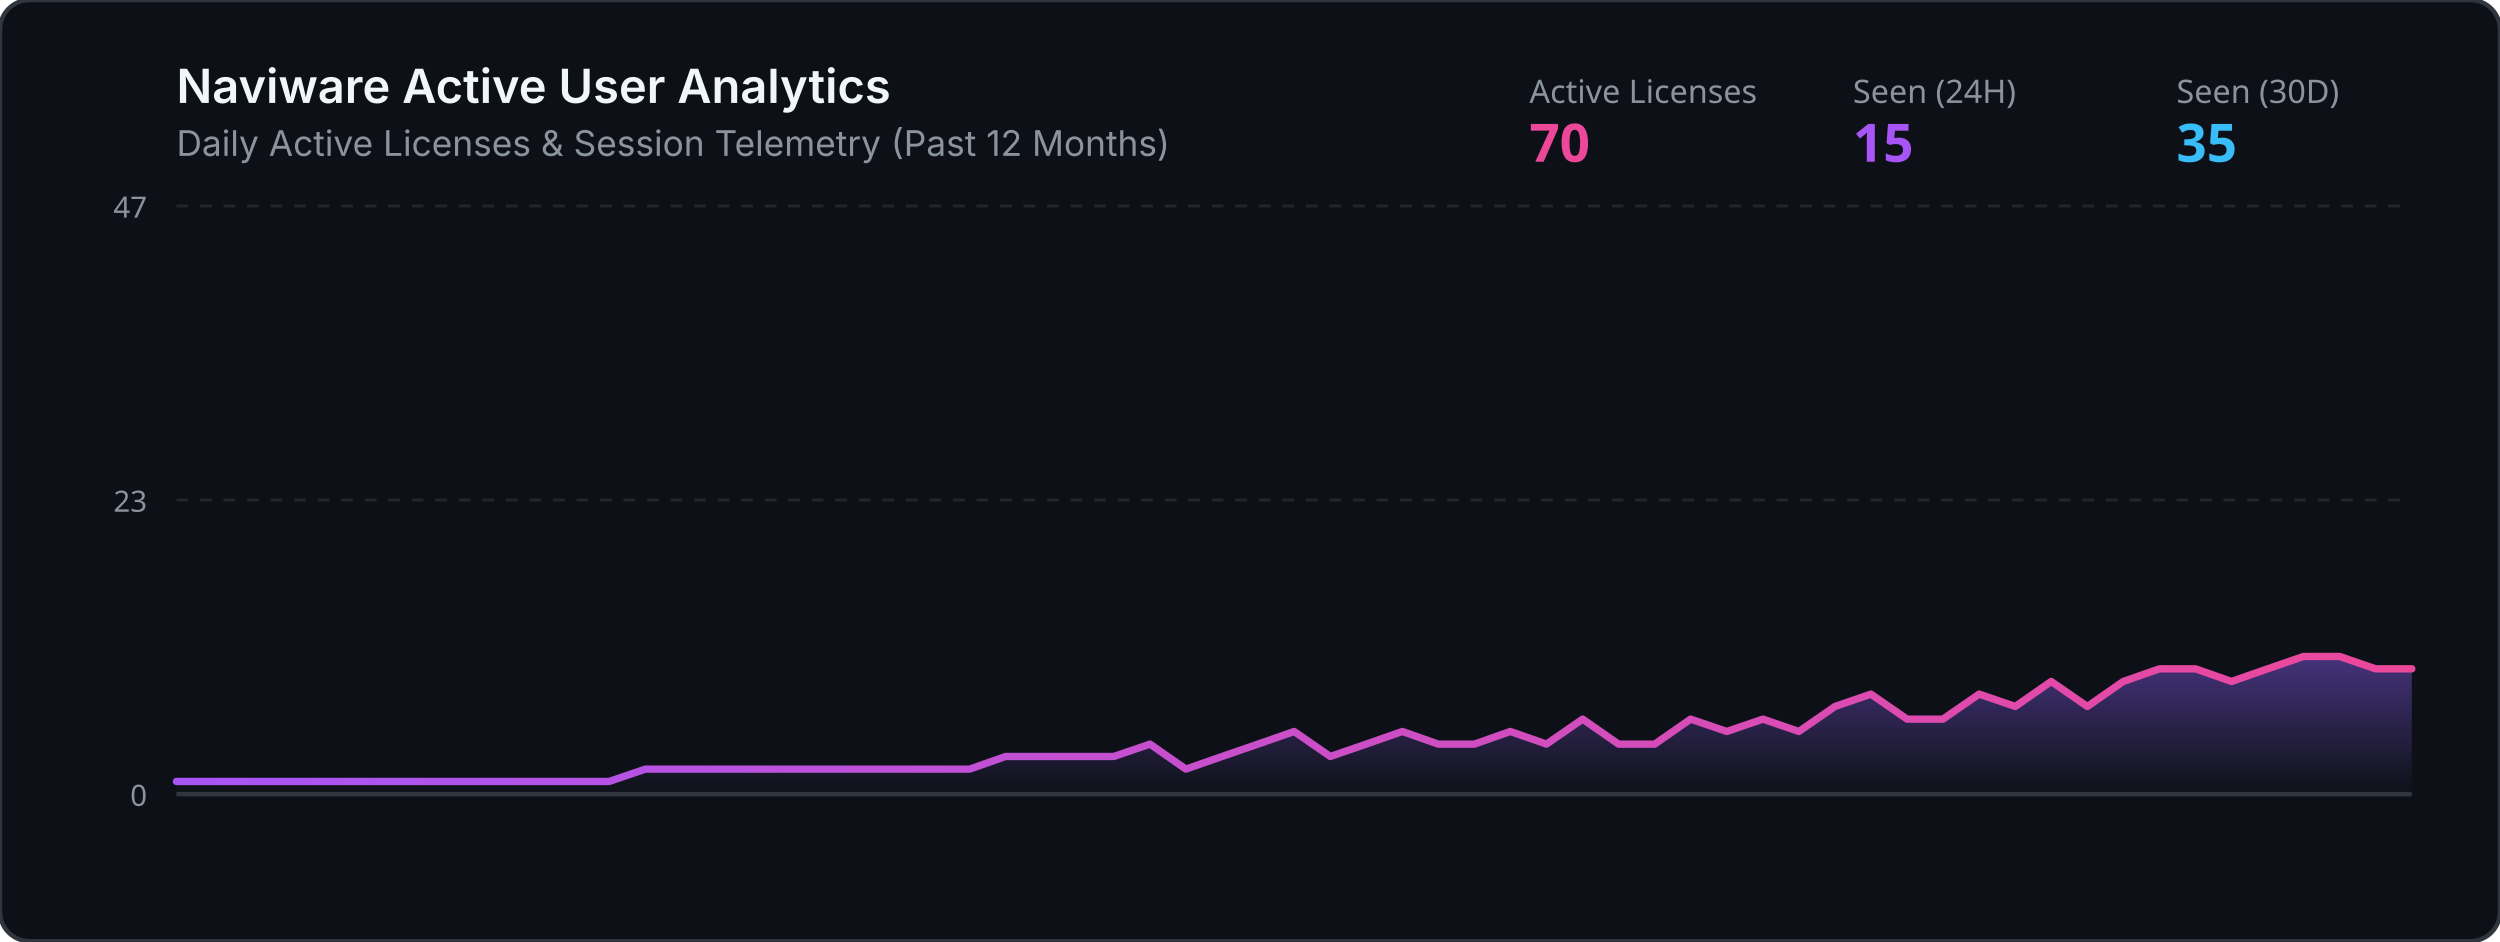
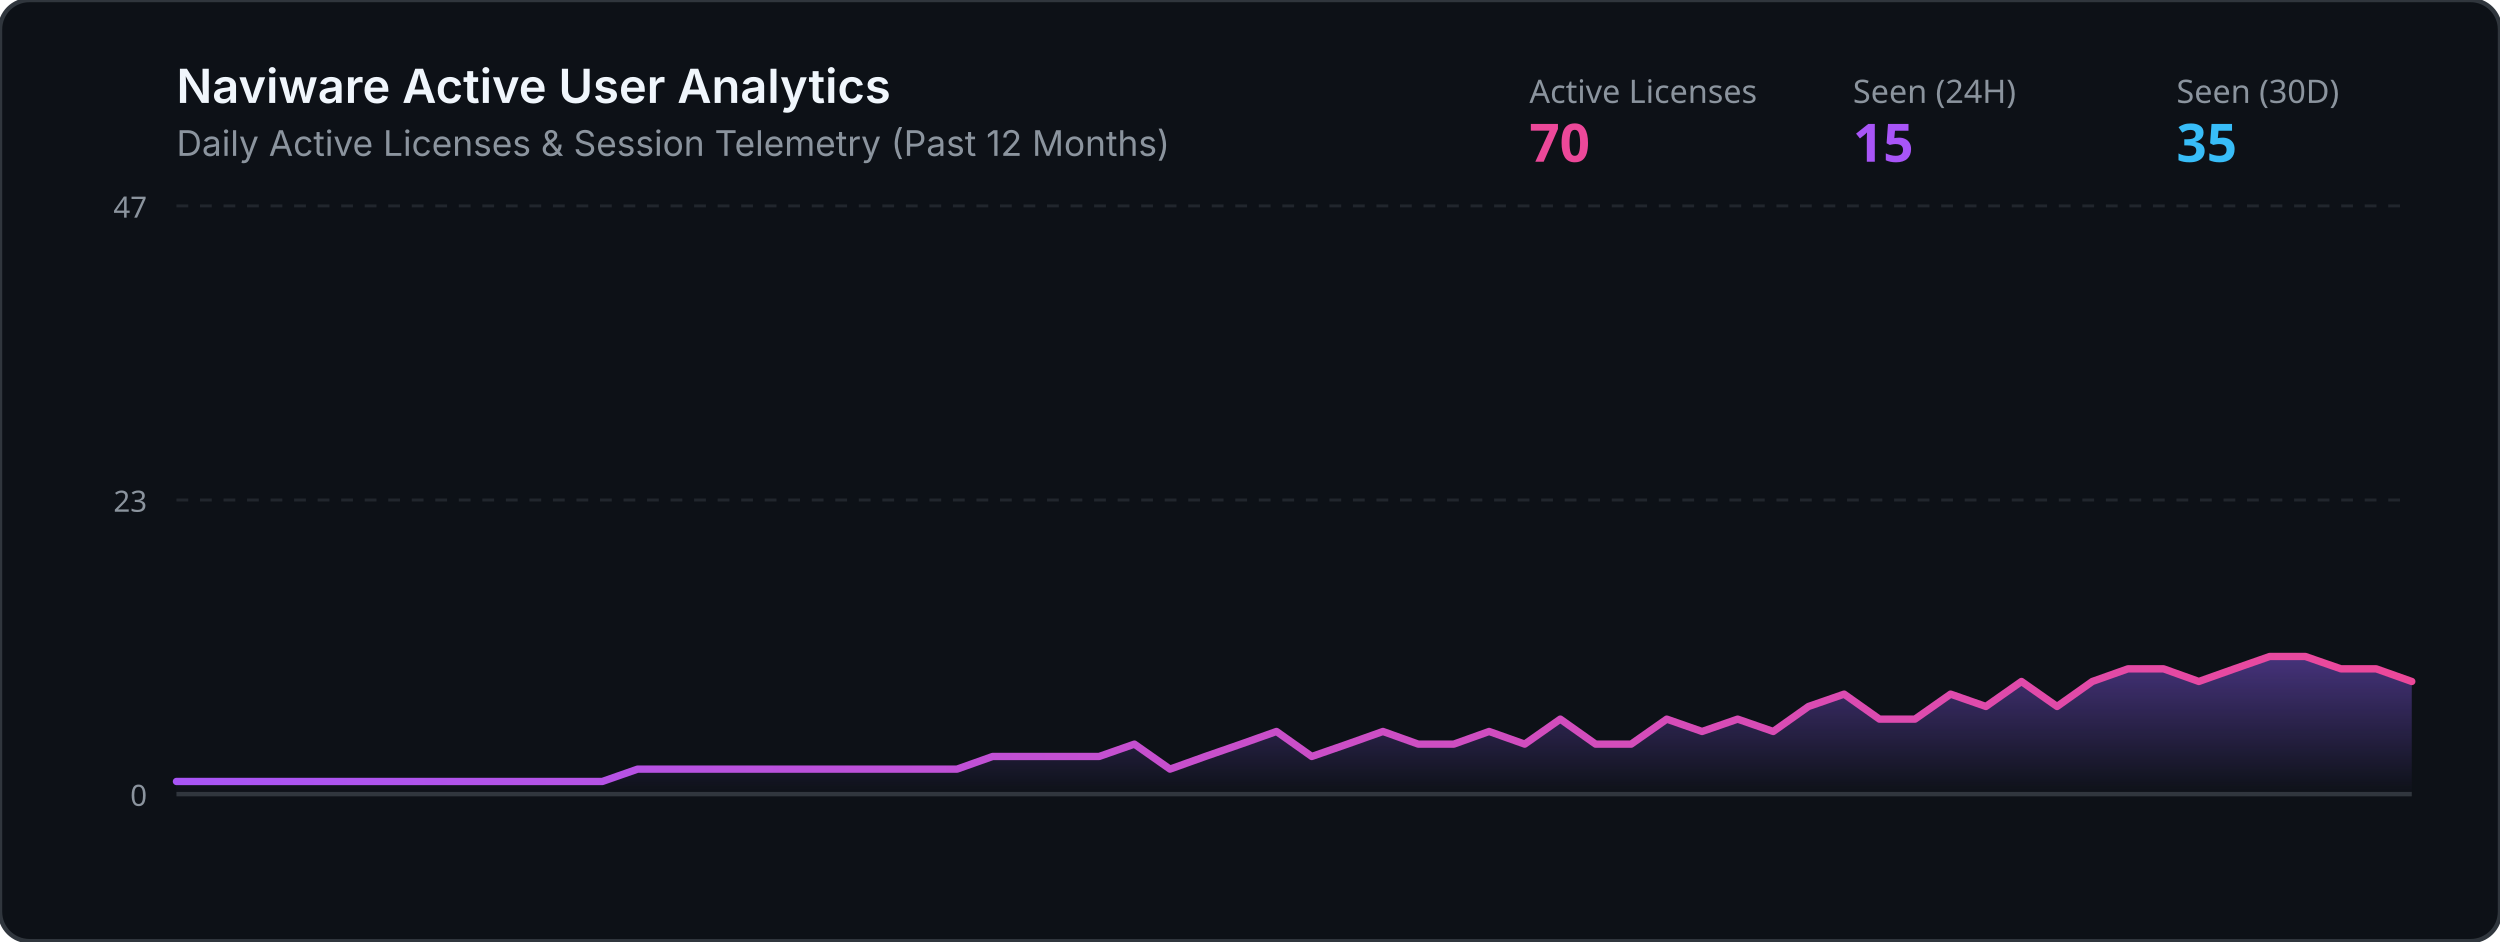
<svg xmlns="http://www.w3.org/2000/svg" viewBox="0 0 850 320" width="100%" height="320">
  <defs>
    <linearGradient id="grad" x1="0%" y1="0%" x2="0%" y2="100%">
      <stop offset="0%" stop-color="#8b5cf6" stop-opacity="0.45" />
      <stop offset="100%" stop-color="#8b5cf6" stop-opacity="0.0" />
    </linearGradient>
    <linearGradient id="lineGrad" x1="0%" y1="0%" x2="100%" y2="0%">
      <stop offset="0%" stop-color="#a855f7" />
      <stop offset="100%" stop-color="#ec4899" />
    </linearGradient>
  </defs>
  <rect width="850" height="320" rx="10" fill="#0d1117" stroke="#30363d" stroke-width="1.5" />
  <text x="60" y="35" fill="#f0f6fc" font-family="-apple-system,BlinkMacSystemFont,Segoe UI,sans-serif" font-size="16" font-weight="600">Naviware Active User Analytics</text>
  <text x="60" y="53" fill="#8b949e" font-family="-apple-system,BlinkMacSystemFont,Segoe UI,sans-serif" font-size="12">Daily Active Licenses &amp; Session Telemetry (Past 12 Months)</text>
  <text x="520" y="35" fill="#8b949e" font-family="sans-serif" font-size="11">Active Licenses</text>
  <text x="520" y="55" fill="#ec4899" font-family="sans-serif" font-size="18" font-weight="bold">70</text>
  <text x="630" y="35" fill="#8b949e" font-family="sans-serif" font-size="11">Seen (24H)</text>
  <text x="630" y="55" fill="#a855f7" font-family="sans-serif" font-size="18" font-weight="bold">15</text>
  <text x="740" y="35" fill="#8b949e" font-family="sans-serif" font-size="11">Seen (30D)</text>
  <text x="740" y="55" fill="#38bdf8" font-family="sans-serif" font-size="18" font-weight="bold">35</text>
  <line x1="60" y1="70" x2="820" y2="70" stroke="#21262d" stroke-width="1" stroke-dasharray="4" />
  <line x1="60" y1="170.0" x2="820" y2="170.0" stroke="#21262d" stroke-width="1" stroke-dasharray="4" />
  <line x1="60" y1="270" x2="820" y2="270" stroke="#30363d" stroke-width="1.5" />
  <text x="50" y="74" fill="#8b949e" font-family="sans-serif" font-size="10" text-anchor="end">47</text>
  <text x="50" y="174.0" fill="#8b949e" font-family="sans-serif" font-size="10" text-anchor="end">23</text>
  <text x="50" y="274" fill="#8b949e" font-family="sans-serif" font-size="10" text-anchor="end">0</text>
-   <polygon points="60,270 60.0,265.7 72.3,265.7 84.5,265.7 96.8,265.7 109.0,265.7 121.3,265.7 133.5,265.7 145.8,265.7 158.1,265.7 170.3,265.7 182.6,265.7 194.8,265.7 207.1,265.7 219.4,261.5 231.6,261.5 243.9,261.5 256.1,261.5 268.4,261.5 280.6,261.5 292.9,261.5 305.2,261.5 317.4,261.5 329.7,261.5 341.9,257.2 354.2,257.2 366.5,257.2 378.7,257.2 391.0,253.0 403.2,261.5 415.5,257.2 427.7,253.0 440.0,248.7 452.3,257.2 464.5,253.0 476.8,248.7 489.0,253.0 501.3,253.0 513.5,248.7 525.8,253.0 538.1,244.5 550.3,253.0 562.6,253.0 574.8,244.5 587.1,248.7 599.4,244.5 611.6,248.7 623.9,240.2 636.1,236.0 648.4,244.5 660.6,244.5 672.9,236.0 685.2,240.2 697.4,231.7 709.7,240.2 721.9,231.7 734.2,227.4 746.5,227.4 758.7,231.7 771.0,227.4 783.2,223.2 795.5,223.2 807.7,227.4 820.0,227.4 820,270" fill="url(#grad)" />
-   <polyline points="60.0,265.7 72.3,265.7 84.5,265.7 96.8,265.7 109.0,265.7 121.3,265.7 133.5,265.7 145.8,265.7 158.1,265.7 170.3,265.7 182.6,265.7 194.8,265.7 207.1,265.7 219.4,261.5 231.6,261.5 243.9,261.5 256.1,261.5 268.4,261.5 280.6,261.5 292.9,261.5 305.2,261.5 317.4,261.5 329.7,261.5 341.9,257.2 354.2,257.2 366.5,257.2 378.7,257.2 391.0,253.0 403.2,261.5 415.5,257.2 427.7,253.0 440.0,248.7 452.3,257.2 464.5,253.0 476.8,248.7 489.0,253.0 501.3,253.0 513.5,248.7 525.8,253.0 538.1,244.5 550.3,253.0 562.6,253.0 574.8,244.5 587.1,248.7 599.4,244.5 611.6,248.7 623.9,240.2 636.1,236.0 648.4,244.5 660.6,244.5 672.9,236.0 685.2,240.2 697.4,231.7 709.7,240.2 721.9,231.7 734.2,227.4 746.5,227.4 758.7,231.7 771.0,227.4 783.2,223.2 795.5,223.2 807.7,227.4 820.0,227.4" fill="none" stroke="url(#lineGrad)" stroke-width="2.5" stroke-linecap="round" stroke-linejoin="round" />
+   <polygon points="60,270 60.0,265.7 72.1,265.7 84.1,265.7 96.2,265.7 108.3,265.7 120.3,265.7 132.4,265.7 144.4,265.7 156.5,265.7 168.6,265.7 180.6,265.7 192.7,265.7 204.8,265.7 216.8,261.5 228.9,261.5 241.0,261.5 253.0,261.5 265.1,261.5 277.1,261.5 289.2,261.5 301.3,261.5 313.3,261.5 325.4,261.5 337.5,257.2 349.5,257.2 361.6,257.2 373.7,257.2 385.7,253.0 397.8,261.5 409.8,257.2 421.9,253.0 434.0,248.7 446.0,257.2 458.1,253.0 470.2,248.7 482.2,253.0 494.3,253.0 506.3,248.7 518.4,253.0 530.5,244.5 542.5,253.0 554.6,253.0 566.7,244.5 578.7,248.7 590.8,244.5 602.9,248.7 614.9,240.2 627.0,236.0 639.0,244.5 651.1,244.5 663.2,236.0 675.2,240.2 687.3,231.7 699.4,240.2 711.4,231.7 723.5,227.4 735.6,227.4 747.6,231.7 759.7,227.4 771.7,223.2 783.8,223.2 795.9,227.4 807.9,227.4 820.0,231.7 820,270" fill="url(#grad)" />
+   <polyline points="60.0,265.7 72.1,265.7 84.1,265.7 96.2,265.7 108.3,265.7 120.3,265.7 132.4,265.7 144.4,265.7 156.5,265.7 168.6,265.7 180.6,265.7 192.7,265.7 204.8,265.7 216.8,261.5 228.9,261.5 241.0,261.5 253.0,261.5 265.1,261.5 277.1,261.5 289.2,261.5 301.3,261.5 313.3,261.5 325.4,261.5 337.5,257.2 349.5,257.2 361.6,257.2 373.7,257.2 385.7,253.0 397.8,261.5 409.8,257.2 421.9,253.0 434.0,248.7 446.0,257.2 458.1,253.0 470.2,248.7 482.2,253.0 494.3,253.0 506.3,248.7 518.4,253.0 530.5,244.5 542.5,253.0 554.6,253.0 566.7,244.5 578.7,248.7 590.8,244.5 602.9,248.7 614.9,240.2 627.0,236.0 639.0,244.5 651.1,244.5 663.2,236.0 675.2,240.2 687.3,231.7 699.4,240.2 711.4,231.7 723.5,227.4 735.6,227.4 747.6,231.7 759.7,227.4 771.7,223.2 783.8,223.2 795.9,227.4 807.9,227.4 820.0,231.7" fill="none" stroke="url(#lineGrad)" stroke-width="2.5" stroke-linecap="round" stroke-linejoin="round" />
</svg>
